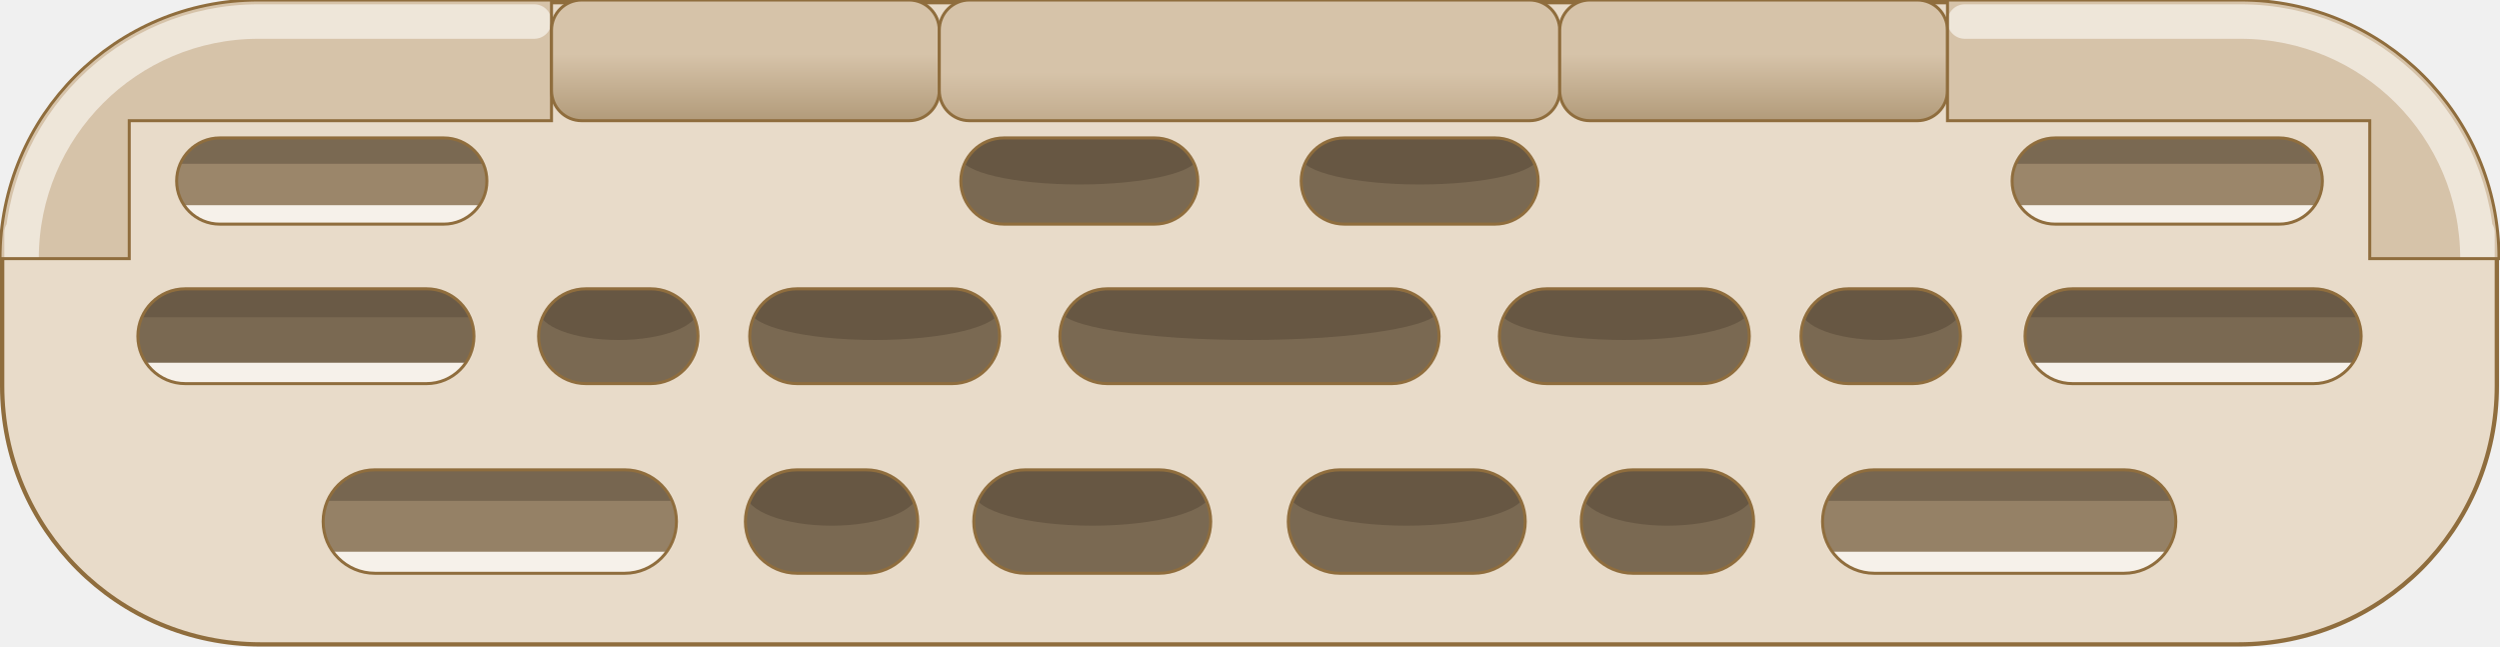
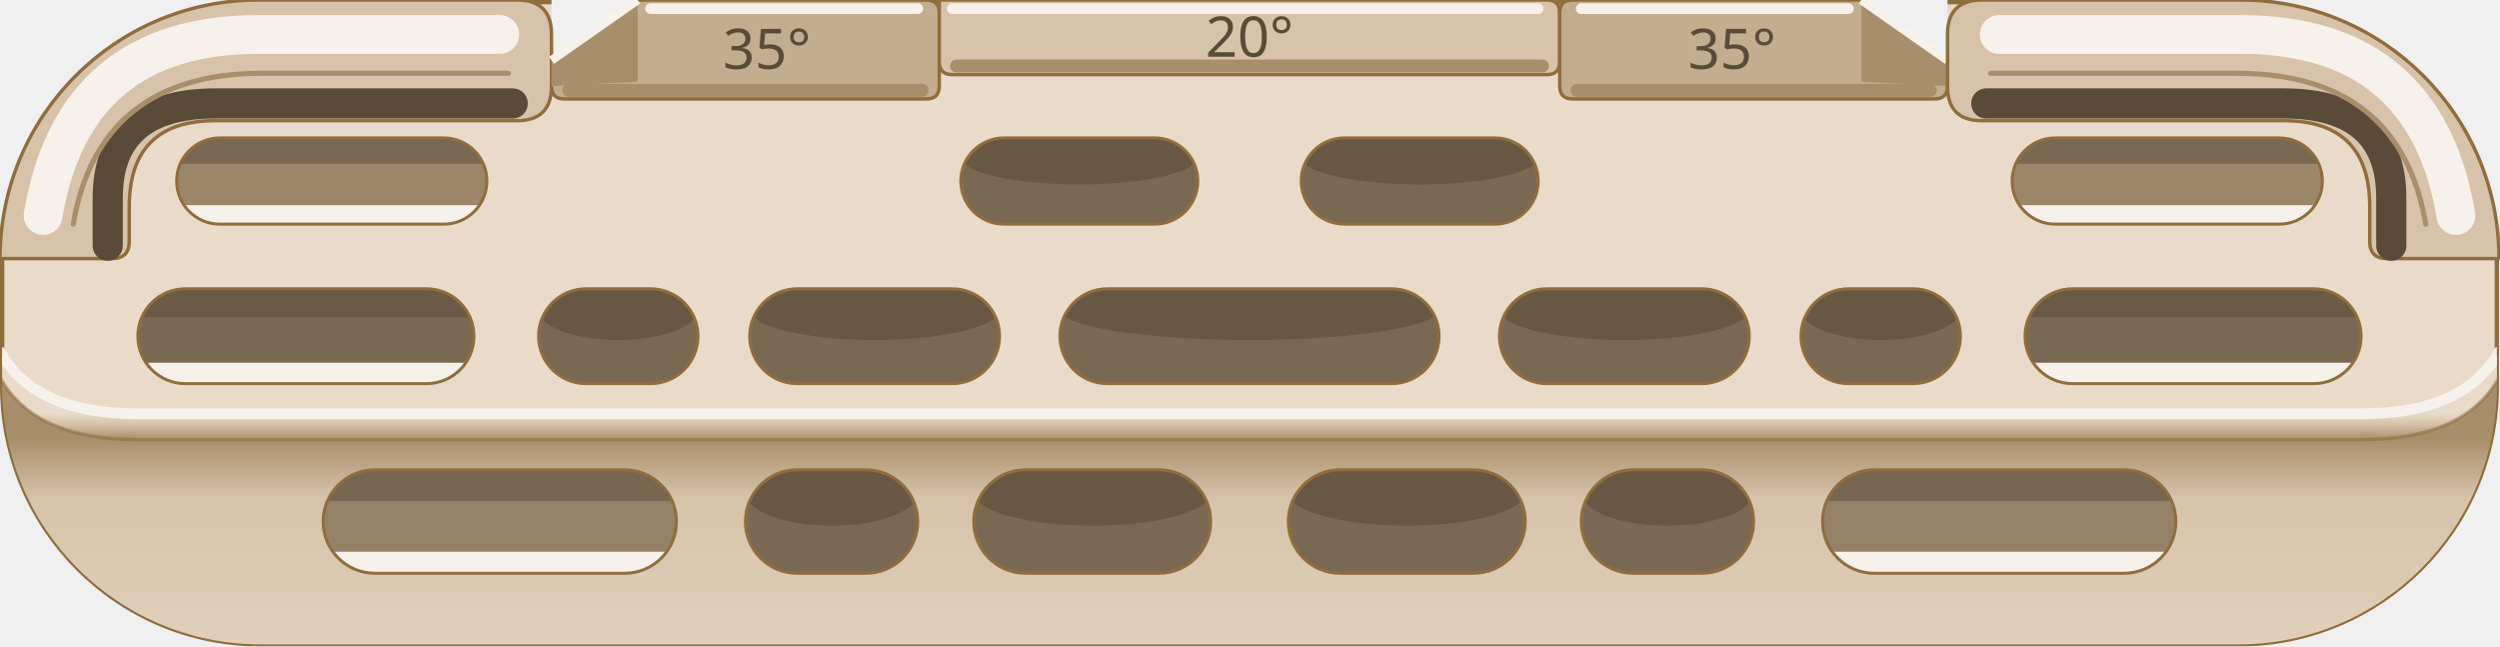
<svg xmlns="http://www.w3.org/2000/svg" viewBox="0 0 580 150" width="1160" height="300">
  <defs>
-     <clipPath id="clip-jug-l">
-       <path d="M128 0H60A60 60 0 0 0 0 60V60H30V28H128Z" />
+     <mask id="board-silhouette">
+       <rect width="580" height="150" fill="white" />
+       <path d="M0 0 H20 L0 14.004 Z" transform="translate(128 0)" fill="black" />
+       <path d="M0 0 H20 L0 14.004 Z" transform="translate(452 0) scale(-1 1)" fill="black" />
+     </mask>
+     <clipPath id="body-clip">
+       <rect x="0.5" y="0.5" width="579" height="149" rx="60" />
    </clipPath>
-     <clipPath id="clip-sloper-35-l">
-       <rect x="128" y="0" width="90" height="28" rx="7" />
-     </clipPath>
-     <linearGradient id="grad-sloper-35-l" x1="0" y1="0" x2="0" y2="1">
-       <stop offset="0" stop-color="#D6C3A9" />
-       <stop offset="0.45" stop-color="#D6C3A9" />
-       <stop offset="1" stop-color="#b29b7a" />
+     <linearGradient id="lower-face" gradientUnits="userSpaceOnUse" x1="0" y1="102" x2="0" y2="150">
+       <stop offset="0" stop-color="#A88F6C" />
+       <stop offset="0.28" stop-color="#D6C3A9" />
+       <stop offset="1" stop-color="#e0d0bb" />
    </linearGradient>
-     <clipPath id="clip-sloper-20">
-       <rect x="218" y="0" width="144" height="28" rx="7" />
-     </clipPath>
-     <linearGradient id="grad-sloper-20" x1="0" y1="0" x2="0" y2="1">
-       <stop offset="0" stop-color="#D6C3A9" />
-       <stop offset="0.60" stop-color="#D6C3A9" />
-       <stop offset="1" stop-color="#c2ac8e" />
+     <linearGradient id="ledge-roll" gradientUnits="userSpaceOnUse" x1="0" y1="96" x2="0" y2="102">
+       <stop offset="0" stop-color="#E8DBC9" />
+       <stop offset="0.4" stop-color="#D6C3A9" />
+       <stop offset="1" stop-color="#A88F6C" />
    </linearGradient>
-     <clipPath id="clip-sloper-35-r">
-       <rect x="362" y="0" width="90" height="28" rx="7" />
-     </clipPath>
-     <linearGradient id="grad-sloper-35-r" x1="0" y1="0" x2="0" y2="1">
-       <stop offset="0" stop-color="#D6C3A9" />
-       <stop offset="0.45" stop-color="#D6C3A9" />
-       <stop offset="1" stop-color="#b29b7a" />
-     </linearGradient>
-     <clipPath id="clip-jug-r">
-       <path d="M452 0H520A60 60 0 0 1 580 60V60H550V28H452Z" />
-     </clipPath>
    <clipPath id="clip-edge-small-l">
      <rect x="41" y="32" width="72" height="20" rx="10" />
    </clipPath>
    <clipPath id="clip-pocket-4f-deep-l">
      <rect x="223" y="32" width="55" height="20" rx="10" />
    </clipPath>
    <clipPath id="clip-pocket-4f-deep-r">
      <rect x="302" y="32" width="55" height="20" rx="10" />
    </clipPath>
    <clipPath id="clip-edge-small-r">
      <rect x="467" y="32" width="72" height="20" rx="10" />
    </clipPath>
    <clipPath id="clip-edge-large-l">
      <rect x="32" y="67" width="78" height="22" rx="11" />
    </clipPath>
    <clipPath id="clip-pocket-2f-deep-l">
      <rect x="125" y="67" width="37" height="22" rx="11" />
    </clipPath>
    <clipPath id="clip-pocket-3f-deep-l">
      <rect x="174" y="67" width="58" height="22" rx="11" />
    </clipPath>
    <clipPath id="clip-slot-flat">
      <rect x="246" y="67" width="88" height="22" rx="11" />
    </clipPath>
    <clipPath id="clip-pocket-3f-deep-r">
      <rect x="348" y="67" width="58" height="22" rx="11" />
    </clipPath>
    <clipPath id="clip-pocket-2f-deep-r">
      <rect x="418" y="67" width="37" height="22" rx="11" />
    </clipPath>
    <clipPath id="clip-edge-large-r">
      <rect x="470" y="67" width="78" height="22" rx="11" />
    </clipPath>
    <clipPath id="clip-edge-medium-l">
      <rect x="75" y="109" width="82" height="24" rx="12" />
    </clipPath>
    <clipPath id="clip-pocket-2f-shallow-l">
      <rect x="173" y="109" width="40" height="24" rx="12" />
    </clipPath>
    <clipPath id="clip-pocket-3f-shallow-l">
      <rect x="226" y="109" width="55" height="24" rx="12" />
    </clipPath>
    <clipPath id="clip-pocket-3f-shallow-r">
      <rect x="299" y="109" width="55" height="24" rx="12" />
    </clipPath>
    <clipPath id="clip-pocket-2f-shallow-r">
      <rect x="367" y="109" width="40" height="24" rx="12" />
    </clipPath>
    <clipPath id="clip-edge-medium-r">
      <rect x="423" y="109" width="82" height="24" rx="12" />
    </clipPath>
  </defs>
-   <rect x="0.5" y="0.5" width="579" height="149" rx="60" fill="#E8DBC9" stroke="#8F6D3D" stroke-width="1" />
-   <path d="M128 0H60A60 60 0 0 0 0 60V60H30V28H128Z" fill="#D6C3A9" />
-   <path d="M124 5H60A55 55 0 0 0 5 60V54" fill="none" stroke="#F6F1EA" stroke-width="8" stroke-linecap="round" opacity="0.75" clip-path="url(#clip-jug-l)" />
-   <path d="M128 0H60A60 60 0 0 0 0 60V60H30V28H128Z" fill="none" stroke="#8F6D3D" stroke-width="0.7" />
-   <rect x="128" y="0" width="90" height="28" rx="7" fill="url(#grad-sloper-35-l)" />
-   <rect x="128" y="0" width="90" height="28" rx="7" fill="none" stroke="#8F6D3D" stroke-width="0.7" />
-   <rect x="218" y="0" width="144" height="28" rx="7" fill="url(#grad-sloper-20)" />
-   <rect x="218" y="0" width="144" height="28" rx="7" fill="none" stroke="#8F6D3D" stroke-width="0.7" />
-   <rect x="362" y="0" width="90" height="28" rx="7" fill="url(#grad-sloper-35-r)" />
-   <rect x="362" y="0" width="90" height="28" rx="7" fill="none" stroke="#8F6D3D" stroke-width="0.7" />
-   <path d="M452 0H520A60 60 0 0 1 580 60V60H550V28H452Z" fill="#D6C3A9" />
-   <path d="M456 5H520A55 55 0 0 1 575 60V54" fill="none" stroke="#F6F1EA" stroke-width="8" stroke-linecap="round" opacity="0.75" clip-path="url(#clip-jug-r)" />
-   <path d="M452 0H520A60 60 0 0 1 580 60V60H550V28H452Z" fill="none" stroke="#8F6D3D" stroke-width="0.7" />
+   <rect x="0.5" y="0.5" width="579" height="149" rx="60" fill="#E8DBC9" stroke="#8F6D3D" stroke-width="1" mask="url(#board-silhouette)" />
+   <g clip-path="url(#body-clip)">
+     <path d="M0 81.6 Q8 96 32 96      H548 Q572 96 580 81.6 V150 H0 Z" fill="url(#lower-face)" />
+     <path d="M0 81.6 Q8 96 32 96      H548 Q572 96 580 81.6 v6       Q572 102 548 102       H32 Q8 102 0 87.6 Z" fill="url(#ledge-roll)" />
+     <path d="M0 81.6 Q8 96 32 96      H548 Q572 96 580 81.6" fill="none" stroke="#F6F1EA" stroke-width="2.5" stroke-linecap="round" />
+     <path d="M0 87.6 Q8 102 32 102      H548 Q572 102 580 87.6" fill="none" stroke="#8F6D3D" stroke-width="0.8" opacity="0.55" />
+   </g>
+   <g transform="translate(0 0)">
+     <path d="M120 0 Q128 0 128 8     V20 Q128 28 120 28     H50 Q30 28 30 48     V56 Q30 60 26 60     H0 A60 60 0 0 1 60 0 Z" fill="#D6C3A9" stroke="#8F6D3D" stroke-width="0.8" stroke-linejoin="round" />
+     <path d="M25 57 V46       Q25 24 50 24       H119" fill="none" stroke="#5A4B39" stroke-width="7" stroke-linecap="round" />
+     <path d="M10 50 Q17 8 60 8 H116" fill="none" stroke="#F6F1EA" stroke-width="9" stroke-linecap="round" />
+     <path d="M17 52 Q23 17 61 17 H118" fill="none" stroke="#A88F6C" stroke-width="1.2" stroke-linecap="round" />
+   </g>
+   <g transform="translate(128 0)">
+     <path d="M0 14.004 L20 0 H87 Q90 0 90 3     V19.963 Q90 22.963 87 22.963     H3 Q0 22.963 0 19.963 Z" fill="#c2ad8f" stroke="#8F6D3D" stroke-width="0.8" stroke-linejoin="round" />
+     <path d="M0 14.004 L20 0 L20 18.963 L0 19.963 Z" fill="#A88F6C" />
+     <path d="M0 14.004 L20 0" stroke="#F6F1EA" stroke-width="2" />
+     <path d="M23 2 H85" stroke="#F6F1EA" stroke-width="2.5" stroke-linecap="round" />
+     <path d="M4 20.963 H86" stroke="#A88F6C" stroke-width="3" stroke-linecap="round" />
+   </g>
+   <text x="178" y="15.982" text-anchor="middle" font-family="Geist Mono" font-size="13" fill="#5A4B39">35°</text>
+   <g transform="translate(218 0)">
+     <path d="M0 0 L0 0 H141 Q144 0 144 3     V14.315 Q144 17.315 141 17.315     H3 Q0 17.315 0 14.315 Z" fill="#d6c3a9" stroke="#8F6D3D" stroke-width="0.8" stroke-linejoin="round" />
+     <path d="M3 2 H139" stroke="#F6F1EA" stroke-width="2.5" stroke-linecap="round" />
+     <path d="M4 15.315 H140" stroke="#A88F6C" stroke-width="3" stroke-linecap="round" />
+   </g>
+   <text x="290" y="13.157" text-anchor="middle" font-family="Geist Mono" font-size="13" fill="#5A4B39">20°</text>
+   <g transform="translate(452 0) scale(-1 1)">
+     <path d="M0 14.004 L20 0 H87 Q90 0 90 3     V19.963 Q90 22.963 87 22.963     H3 Q0 22.963 0 19.963 Z" fill="#c2ad8f" stroke="#8F6D3D" stroke-width="0.8" stroke-linejoin="round" />
+     <path d="M0 14.004 L20 0 L20 18.963 L0 19.963 Z" fill="#A88F6C" />
+     <path d="M0 14.004 L20 0" stroke="#F6F1EA" stroke-width="2" />
+     <path d="M23 2 H85" stroke="#F6F1EA" stroke-width="2.5" stroke-linecap="round" />
+     <path d="M4 20.963 H86" stroke="#A88F6C" stroke-width="3" stroke-linecap="round" />
+   </g>
+   <text x="402" y="15.982" text-anchor="middle" font-family="Geist Mono" font-size="13" fill="#5A4B39">35°</text>
+   <g transform="translate(580 0) scale(-1 1)">
+     <path d="M120 0 Q128 0 128 8     V20 Q128 28 120 28     H50 Q30 28 30 48     V56 Q30 60 26 60     H0 A60 60 0 0 1 60 0 Z" fill="#D6C3A9" stroke="#8F6D3D" stroke-width="0.8" stroke-linejoin="round" />
+     <path d="M25 57 V46       Q25 24 50 24       H119" fill="none" stroke="#5A4B39" stroke-width="7" stroke-linecap="round" />
+     <path d="M10 50 Q17 8 60 8 H116" fill="none" stroke="#F6F1EA" stroke-width="9" stroke-linecap="round" />
+     <path d="M17 52 Q23 17 61 17 H118" fill="none" stroke="#A88F6C" stroke-width="1.2" stroke-linecap="round" />
+   </g>
  <rect x="41" y="32" width="72" height="20" rx="10" fill="#9b866a" />
  <rect x="41" y="32" width="72" height="6" fill="#5A4B39" opacity="0.5" clip-path="url(#clip-edge-small-l)" />
  <rect x="41" y="47.6" width="72" height="4.4" fill="#F6F1EA" clip-path="url(#clip-edge-small-l)" />
  <rect x="41" y="32" width="72" height="20" rx="10" fill="none" stroke="#8F6D3D" stroke-width="0.7" />
  <rect x="223" y="32" width="55" height="20" rx="10" fill="#7A6952" />
  <ellipse cx="250.5" cy="36.4" rx="27.5" ry="6.4" fill="#5A4B39" opacity="0.6" clip-path="url(#clip-pocket-4f-deep-l)" />
  <rect x="223" y="32" width="55" height="20" rx="10" fill="none" stroke="#8F6D3D" stroke-width="0.7" />
  <rect x="302" y="32" width="55" height="20" rx="10" fill="#7A6952" />
  <ellipse cx="329.5" cy="36.4" rx="27.5" ry="6.4" fill="#5A4B39" opacity="0.6" clip-path="url(#clip-pocket-4f-deep-r)" />
  <rect x="302" y="32" width="55" height="20" rx="10" fill="none" stroke="#8F6D3D" stroke-width="0.7" />
  <rect x="467" y="32" width="72" height="20" rx="10" fill="#9b866a" />
  <rect x="467" y="32" width="72" height="6" fill="#5A4B39" opacity="0.5" clip-path="url(#clip-edge-small-r)" />
  <rect x="467" y="47.6" width="72" height="4.4" fill="#F6F1EA" clip-path="url(#clip-edge-small-r)" />
  <rect x="467" y="32" width="72" height="20" rx="10" fill="none" stroke="#8F6D3D" stroke-width="0.7" />
  <rect x="32" y="67" width="78" height="22" rx="11" fill="#7a6952" />
  <rect x="32" y="67" width="78" height="6.6" fill="#5A4B39" opacity="0.5" clip-path="url(#clip-edge-large-l)" />
  <rect x="32" y="84.16" width="78" height="4.84" fill="#F6F1EA" clip-path="url(#clip-edge-large-l)" />
  <rect x="32" y="67" width="78" height="22" rx="11" fill="none" stroke="#8F6D3D" stroke-width="0.7" />
  <rect x="125" y="67" width="37" height="22" rx="11" fill="#7A6952" />
  <ellipse cx="143.5" cy="71.84" rx="18.5" ry="7.04" fill="#5A4B39" opacity="0.6" clip-path="url(#clip-pocket-2f-deep-l)" />
  <rect x="125" y="67" width="37" height="22" rx="11" fill="none" stroke="#8F6D3D" stroke-width="0.7" />
  <rect x="174" y="67" width="58" height="22" rx="11" fill="#7A6952" />
  <ellipse cx="203" cy="71.84" rx="29" ry="7.04" fill="#5A4B39" opacity="0.6" clip-path="url(#clip-pocket-3f-deep-l)" />
  <rect x="174" y="67" width="58" height="22" rx="11" fill="none" stroke="#8F6D3D" stroke-width="0.7" />
  <rect x="246" y="67" width="88" height="22" rx="11" fill="#7A6952" />
  <ellipse cx="290" cy="71.84" rx="44" ry="7.04" fill="#5A4B39" opacity="0.6" clip-path="url(#clip-slot-flat)" />
  <rect x="246" y="67" width="88" height="22" rx="11" fill="none" stroke="#8F6D3D" stroke-width="0.7" />
  <rect x="348" y="67" width="58" height="22" rx="11" fill="#7A6952" />
  <ellipse cx="377" cy="71.84" rx="29" ry="7.04" fill="#5A4B39" opacity="0.6" clip-path="url(#clip-pocket-3f-deep-r)" />
  <rect x="348" y="67" width="58" height="22" rx="11" fill="none" stroke="#8F6D3D" stroke-width="0.7" />
  <rect x="418" y="67" width="37" height="22" rx="11" fill="#7A6952" />
  <ellipse cx="436.5" cy="71.84" rx="18.5" ry="7.04" fill="#5A4B39" opacity="0.6" clip-path="url(#clip-pocket-2f-deep-r)" />
  <rect x="418" y="67" width="37" height="22" rx="11" fill="none" stroke="#8F6D3D" stroke-width="0.7" />
  <rect x="470" y="67" width="78" height="22" rx="11" fill="#7a6952" />
  <rect x="470" y="67" width="78" height="6.6" fill="#5A4B39" opacity="0.5" clip-path="url(#clip-edge-large-r)" />
  <rect x="470" y="84.16" width="78" height="4.84" fill="#F6F1EA" clip-path="url(#clip-edge-large-r)" />
  <rect x="470" y="67" width="78" height="22" rx="11" fill="none" stroke="#8F6D3D" stroke-width="0.7" />
  <rect x="75" y="109" width="82" height="24" rx="12" fill="#958166" />
  <rect x="75" y="109" width="82" height="7.2" fill="#5A4B39" opacity="0.5" clip-path="url(#clip-edge-medium-l)" />
  <rect x="75" y="128" width="82" height="5" fill="#F6F1EA" clip-path="url(#clip-edge-medium-l)" />
  <rect x="75" y="109" width="82" height="24" rx="12" fill="none" stroke="#8F6D3D" stroke-width="0.7" />
  <rect x="173" y="109" width="40" height="24" rx="12" fill="#7A6952" />
  <ellipse cx="193" cy="114.28" rx="20" ry="7.68" fill="#5A4B39" opacity="0.6" clip-path="url(#clip-pocket-2f-shallow-l)" />
  <rect x="173" y="109" width="40" height="24" rx="12" fill="none" stroke="#8F6D3D" stroke-width="0.7" />
  <rect x="226" y="109" width="55" height="24" rx="12" fill="#7A6952" />
  <ellipse cx="253.5" cy="114.28" rx="27.5" ry="7.68" fill="#5A4B39" opacity="0.6" clip-path="url(#clip-pocket-3f-shallow-l)" />
  <rect x="226" y="109" width="55" height="24" rx="12" fill="none" stroke="#8F6D3D" stroke-width="0.7" />
  <rect x="299" y="109" width="55" height="24" rx="12" fill="#7A6952" />
  <ellipse cx="326.5" cy="114.28" rx="27.5" ry="7.68" fill="#5A4B39" opacity="0.6" clip-path="url(#clip-pocket-3f-shallow-r)" />
  <rect x="299" y="109" width="55" height="24" rx="12" fill="none" stroke="#8F6D3D" stroke-width="0.7" />
  <rect x="367" y="109" width="40" height="24" rx="12" fill="#7A6952" />
  <ellipse cx="387" cy="114.28" rx="20" ry="7.68" fill="#5A4B39" opacity="0.6" clip-path="url(#clip-pocket-2f-shallow-r)" />
  <rect x="367" y="109" width="40" height="24" rx="12" fill="none" stroke="#8F6D3D" stroke-width="0.7" />
  <rect x="423" y="109" width="82" height="24" rx="12" fill="#958166" />
  <rect x="423" y="109" width="82" height="7.2" fill="#5A4B39" opacity="0.5" clip-path="url(#clip-edge-medium-r)" />
  <rect x="423" y="128" width="82" height="5" fill="#F6F1EA" clip-path="url(#clip-edge-medium-r)" />
  <rect x="423" y="109" width="82" height="24" rx="12" fill="none" stroke="#8F6D3D" stroke-width="0.7" />
</svg>
